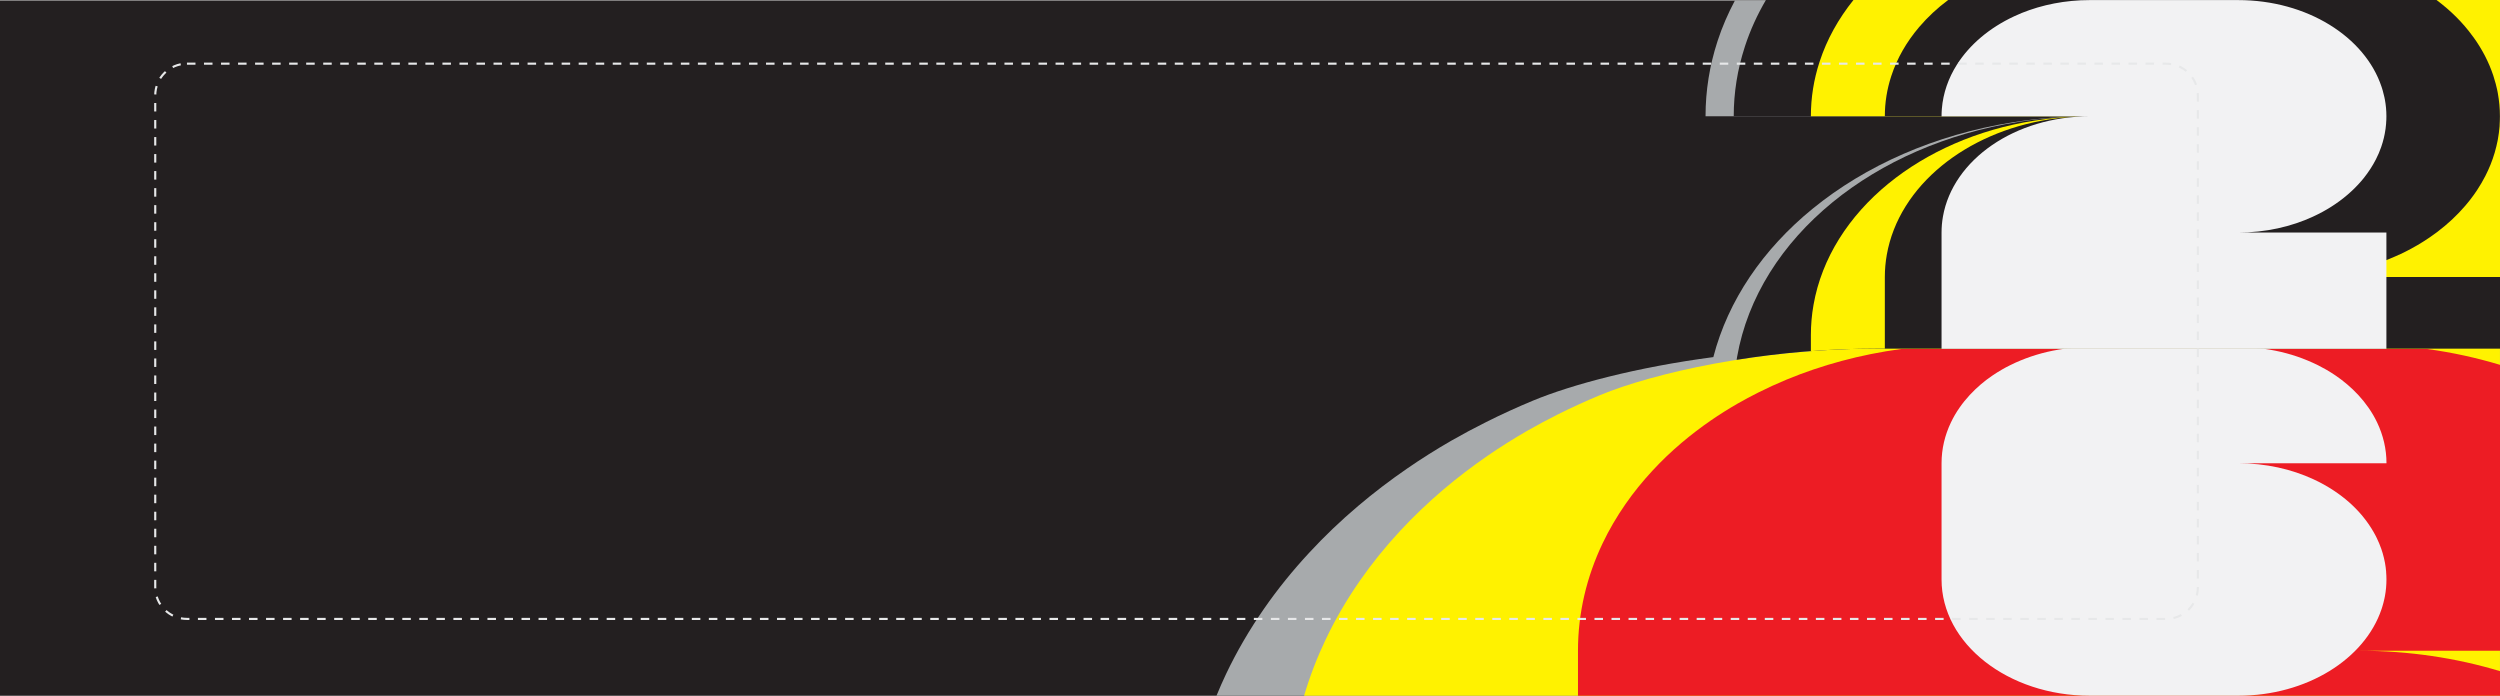
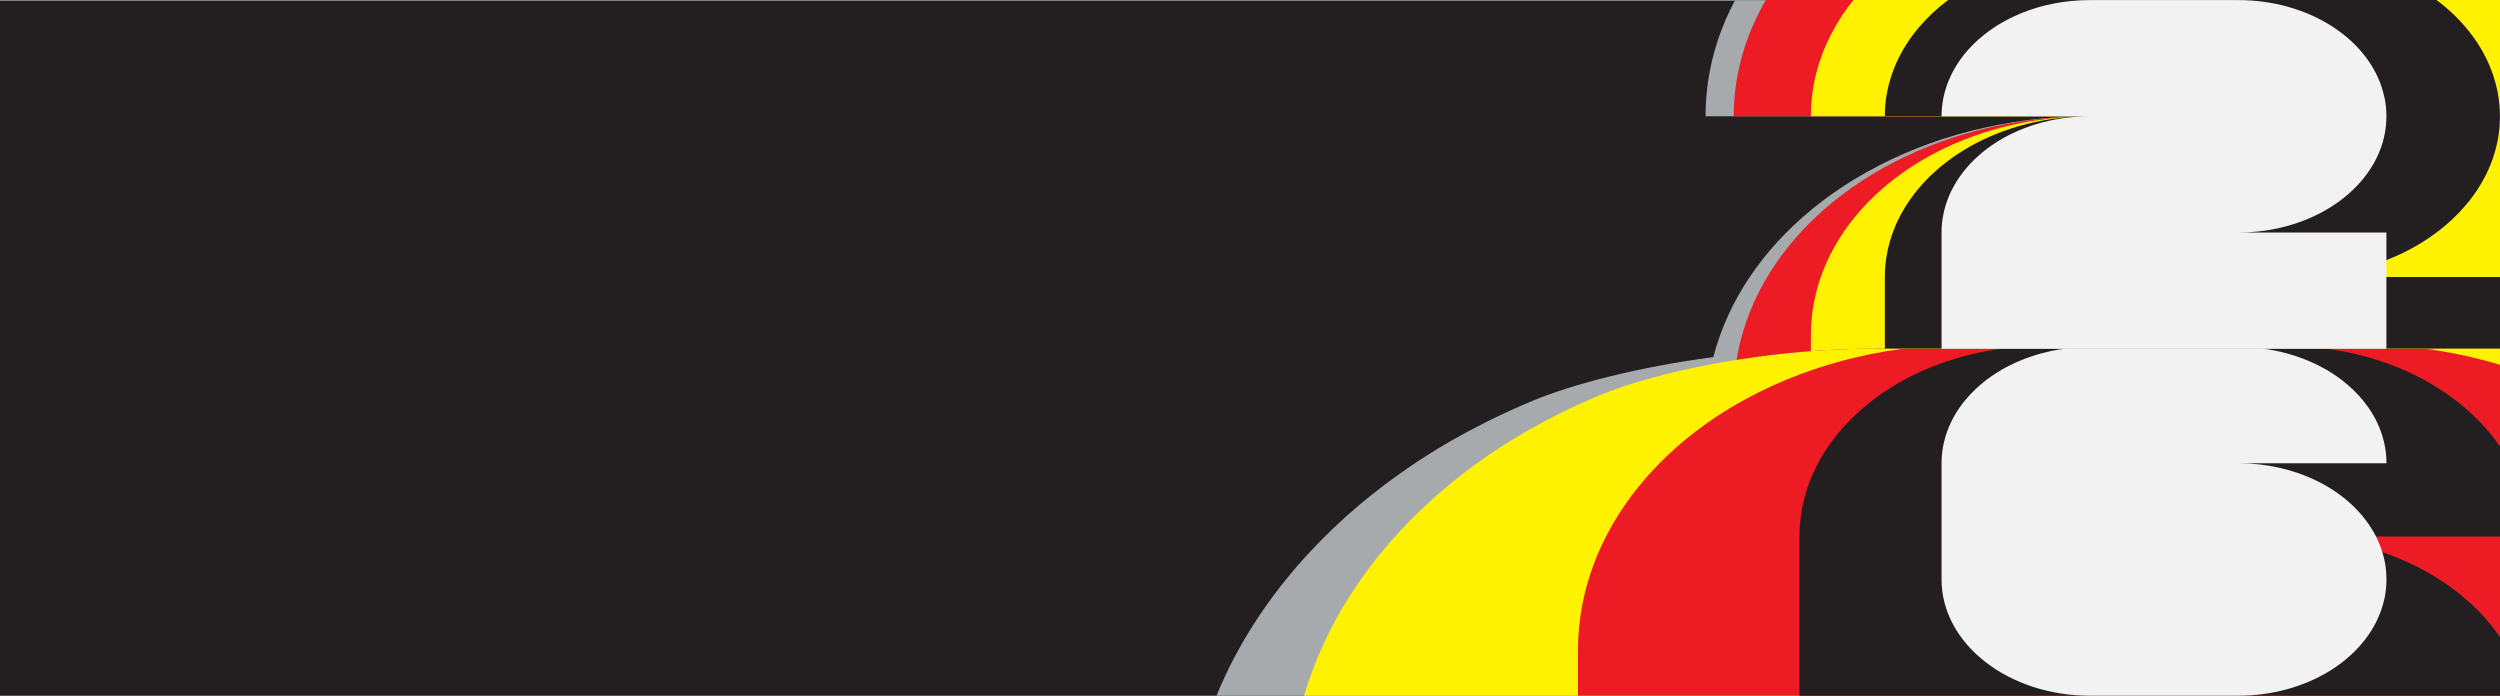
<svg xmlns="http://www.w3.org/2000/svg" id="Layer_2" viewBox="0 0 587.16 163.41">
  <defs>
-     <style>.cls-1{fill:none;stroke:#e7e8e9;stroke-dasharray:2;stroke-miterlimit:10;stroke-width:.5px;}.cls-2{fill:#231f20;}.cls-3{fill:#f2f2f3;}.cls-4{fill:#ed1c24;}.cls-5{fill:#a7aaac;}.cls-6{fill:#fff200;}</style>
+     <style>.cls-1{fill:#231f20;}.cls-2{fill:#f2f2f3;}.cls-3{fill:#ed1c24;}.cls-4{fill:#a7aaac;}.cls-5{fill:#fff200;}</style>
  </defs>
  <g id="Layer_1-2">
-     <rect class="cls-2" y=".1" width="587.16" height="163.31" />
-     <path class="cls-5" d="M587.16.1h-179.68c-1.62,3.05-3,6.21-4.06,9.46-.03.08-.05.16-.08.25-1.81,5.59-2.77,11.45-2.77,17.49h90.27c-6.18,0-12.21.48-18.04,1.41,0,0,0,0-.01,0-18.34,2.9-34.66,10.17-47.13,20.36-11.57,9.45-19.8,21.44-23.26,34.8-17.98,2.37-33.25,6.45-42.35,10.22-3.76,1.56-7.43,3.24-11,5.03-2.78,1.39-5.51,2.85-8.17,4.37-3.6,2.07-7.07,4.26-10.42,6.57-4.02,2.77-7.85,5.69-11.48,8.77-4.09,3.46-7.92,7.12-11.47,10.96-3.88,4.18-7.43,8.56-10.61,13.14-3.41,4.92-6.41,10.04-8.93,15.34-.81,1.69-1.55,3.41-2.26,5.13h301.43V.1Z" />
-     <path class="cls-6" d="M587.16,81.87h-146.63c-27.11,0-52.34,5.8-64.74,10.93-3.36,1.4-6.64,2.9-9.83,4.49-2.48,1.24-4.92,2.55-7.3,3.91-3.22,1.85-6.32,3.81-9.32,5.87-3.59,2.48-7.01,5.09-10.26,7.84-3.65,3.1-7.08,6.37-10.25,9.79-3.47,3.74-6.64,7.65-9.48,11.75-3.05,4.39-5.73,8.97-7.98,13.71-2.05,4.29-3.75,8.72-5.09,13.25h280.87v-81.54Z" />
-     <path class="cls-4" d="M587.16,157.63c-10.24-3.09-21.37-4.79-33.03-4.79h33.03v-67.15c-5.46-1.65-11.18-2.91-17.1-3.72-1.9-.08-3.8-.12-5.73-.12h-112.16c-1.9,0-3.8.04-5.68.12-9.58,1.3-18.65,3.77-26.95,7.21-2.25.94-4.45,1.94-6.58,3.01-1.66.83-3.3,1.71-4.89,2.62-2.15,1.24-4.23,2.55-6.24,3.93-2.4,1.66-4.7,3.41-6.87,5.25-2.45,2.07-4.74,4.26-6.86,6.56-2.32,2.5-4.45,5.13-6.35,7.87-2.04,2.94-3.84,6.01-5.35,9.18-3.74,7.84-5.79,16.35-5.79,25.24v10.57h216.55v-5.78Z" />
-     <path class="cls-2" d="M587.16,0h-172.41c-2.03,3.47-3.69,7.1-4.92,10.87-.02.08-.05.15-.07.23-1.68,5.18-2.57,10.61-2.57,16.21h83.65c-5.73,0-11.32.45-16.72,1.31,0,0,0,0-.01,0-16.99,2.69-32.12,9.42-43.68,18.86-11.89,9.72-19.99,22.31-22.45,36.35-.04.23-.07.45-.11.68,9.99-1.6,21.15-2.64,32.66-2.64h146.63V0Z" />
-     <path class="cls-6" d="M587.16,78.68h-30.79c11.13,0,21.61-2.18,30.79-6.03V0h-151.85c-3.53,4.4-6.24,9.25-7.93,14.43-.02.06-.04.12-.06.18-1.32,4.06-2.01,8.31-2.01,12.7h65.53c-4.49,0-8.87.35-13.1,1.03,0,0,0,0,0,0-13.31,2.11-25.16,7.38-34.22,14.78-9.31,7.61-15.66,17.48-17.59,28.48-.41,2.32-.62,4.69-.62,7.09v3.78c4.96-.38,10.06-.59,15.23-.59h146.63v-3.19Z" />
-     <path class="cls-2" d="M563.42,59.85c1.98-.92,3.87-1.94,5.65-3.06,1.1-.69,2.16-1.42,3.18-2.18.04-.03.08-.06.12-.09,2.5-1.88,4.73-3.97,6.66-6.23.67-.78,1.3-1.58,1.89-2.4.04-.05.07-.1.11-.15.24-.33.47-.66.69-1,.02-.03.04-.06.06-.09.71-1.08,1.36-2.19,1.94-3.32.44-.87.85-1.75,1.21-2.65.02-.04.03-.08.04-.11.17-.42.33-.85.48-1.28.34-.97.63-1.94.86-2.94.1-.41.19-.81.27-1.22,0-.03.01-.06.02-.1.02-.07.03-.14.04-.21,0-.03.01-.06.02-.1.18-1,.32-2.02.4-3.05,0-.03,0-.07,0-.1,0-.05,0-.1.01-.14,0-.03,0-.07,0-.1.04-.66.07-1.33.07-2.01,0-1.84-.17-3.66-.49-5.43-.05-.28-.1-.55-.16-.82-.1-.47-.21-.94-.34-1.41,0-.03-.02-.07-.03-.1-.15-.57-.32-1.13-.5-1.69-.01-.03-.02-.06-.03-.1-1.06-3.2-2.64-6.23-4.67-9.04-.02-.04-.05-.07-.08-.1,0,0,0,0,0,0-.02-.03-.05-.07-.08-.1C578.47,5.35,575.58,2.49,572.25,0h-114.7c-2.53,1.89-4.8,4-6.75,6.29-.03.04-.06.07-.09.1-2.93,3.46-5.16,7.31-6.51,11.45-.01.04-.03.09-.04.13-.97,2.98-1.48,6.11-1.48,9.33h48.16c-3.3,0-6.51.26-9.62.75,0,0,0,0,0,0-9.78,1.55-18.49,5.42-25.15,10.86-6.84,5.59-11.51,12.85-12.93,20.93-.3,1.7-.46,3.44-.46,5.21v16.81h144.48v-16.81h-48.16c8.56,0,16.59-1.75,23.56-4.83.29-.13.58-.26.86-.39Z" />
-     <path class="cls-3" d="M543.32,50.84c1.48-.68,2.9-1.45,4.23-2.3,2.73-1.73,5.11-3.78,7.07-6.06h0c.19-.23.38-.45.56-.68,1.1-1.38,2.05-2.84,2.83-4.36,0,0,0,0,0,0,.49-.95.9-1.92,1.25-2.92.24-.7.45-1.41.62-2.12.07-.28.13-.56.18-.84,0-.03.01-.06.02-.1.16-.79.27-1.6.33-2.41v-.1c.05-.54.07-1.09.07-1.64,0-1.34-.12-2.65-.36-3.93-.04-.2-.07-.4-.12-.59-.11-.52-.24-1.04-.39-1.54,0-.03-.02-.07-.03-.1-.07-.23-.14-.46-.21-.68,0-.03-.02-.06-.03-.09-3.9-11.71-17.47-20.36-33.69-20.36h-34.83c-5.76,0-11.2,1.1-15.99,3.03-.61.25-1.21.51-1.8.79,0,0,0,0,0,0-5.75,2.68-10.43,6.62-13.42,11.34-2,3.16-3.24,6.67-3.54,10.39-.05.58-.07,1.16-.07,1.75h34.83c-17.6,0-32.16,10.2-34.5,23.53-.22,1.23-.33,2.49-.33,3.77v27.3h104.48v-27.3h-34.83c6.44,0,12.48-1.37,17.66-3.77Z" />
-     <path class="cls-3" d="M560.41,134.27c.05.61.08,1.22.08,1.83,0,1.34-.12,2.65-.36,3.93-.03.2-.07.39-.12.59-.14.64-.3,1.28-.5,1.91-.06.19-.12.38-.18.56-3.94,11.69-17.53,20.31-33.67,20.31h-34.83c-19.22,0-34.83-12.23-34.83-27.3v-27.3c0-3.38.78-6.6,2.2-9.58.57-1.2,1.25-2.37,2.03-3.48.72-1.04,1.53-2.04,2.41-2.99.81-.87,1.68-1.7,2.6-2.49.82-.7,1.69-1.36,2.61-1.99.76-.52,1.55-1.02,2.37-1.49.6-.35,1.22-.68,1.86-.99.81-.41,1.64-.79,2.5-1.14,3.15-1.3,6.59-2.24,10.23-2.74.72-.03,1.43-.04,2.16-.04h42.57c.73,0,1.45.01,2.17.04,3.63.5,7.07,1.43,10.21,2.74.86.35,1.69.74,2.51,1.14.63.32,1.25.65,1.85.99.82.47,1.61.97,2.37,1.49.91.63,1.78,1.29,2.6,1.99.93.79,1.8,1.62,2.61,2.49.88.95,1.69,1.95,2.41,2.99.78,1.12,1.46,2.28,2.03,3.48,1.42,2.98,2.2,6.21,2.2,9.58h-34.83c6.47,0,12.51,1.37,17.69,3.77,1.69.78,3.29,1.67,4.78,2.66,2.49,1.65,4.69,3.57,6.5,5.7.1.12.2.24.3.36.26.32.52.64.76.97.88,1.17,1.65,2.41,2.31,3.68.08.16.16.31.23.47.39.81.73,1.63,1.03,2.47.24.69.45,1.4.62,2.12.1.4.18.8.26,1.21.12.68.21,1.36.27,2.05Z" />
-     <rect class="cls-1" x="36.46" y="14.96" width="479.74" height="130.4" rx="7.45" ry="7.45" />
+     <rect class="cls-1" y=".1" width="587.16" height="163.31" />
+     <path class="cls-4" d="M587.16.1h-179.68c-1.62,3.05-3,6.21-4.06,9.46-.03.08-.05.16-.08.25-1.81,5.59-2.77,11.45-2.77,17.49h90.27c-6.18,0-12.21.48-18.04,1.41,0,0,0,0-.01,0-18.34,2.9-34.66,10.17-47.13,20.36-11.57,9.45-19.8,21.44-23.26,34.8-17.98,2.37-33.25,6.45-42.35,10.22-3.76,1.56-7.43,3.24-11,5.03-2.78,1.39-5.51,2.85-8.17,4.37-3.6,2.07-7.07,4.26-10.42,6.57-4.02,2.77-7.85,5.69-11.48,8.77-4.09,3.46-7.92,7.12-11.47,10.96-3.88,4.18-7.43,8.56-10.61,13.14-3.41,4.92-6.41,10.04-8.93,15.34-.81,1.69-1.55,3.41-2.26,5.13h301.43V.1Z" />
+     <path class="cls-5" d="M587.16,81.87h-146.63c-27.11,0-52.34,5.8-64.74,10.93-3.36,1.4-6.64,2.9-9.83,4.49-2.48,1.24-4.92,2.55-7.3,3.91-3.22,1.85-6.32,3.81-9.32,5.87-3.59,2.48-7.01,5.09-10.26,7.84-3.65,3.1-7.08,6.37-10.25,9.79-3.47,3.74-6.64,7.65-9.48,11.75-3.05,4.39-5.73,8.97-7.98,13.71-2.05,4.29-3.75,8.72-5.09,13.25h280.87v-81.54Z" />
+     <path class="cls-3" d="M587.16,157.63c-10.24-3.09-21.37-4.79-33.03-4.79h33.03v-67.15c-5.46-1.65-11.18-2.91-17.1-3.72-1.9-.08-3.8-.12-5.73-.12h-112.16c-1.9,0-3.8.04-5.68.12-9.58,1.3-18.65,3.77-26.95,7.21-2.25.94-4.45,1.94-6.58,3.01-1.66.83-3.3,1.71-4.89,2.62-2.15,1.24-4.23,2.55-6.24,3.93-2.4,1.66-4.7,3.41-6.87,5.25-2.45,2.07-4.74,4.26-6.86,6.56-2.32,2.5-4.45,5.13-6.35,7.87-2.04,2.94-3.84,6.01-5.35,9.18-3.74,7.84-5.79,16.35-5.79,25.24v10.57h216.55v-5.78Z" />
+     <path class="cls-1" d="M587.16,149.66c-.36-.53-.73-1.04-1.11-1.56-.4-.54-.82-1.07-1.25-1.59-.16-.2-.33-.4-.5-.6-2.98-3.5-6.57-6.65-10.66-9.35-2.44-1.62-5.06-3.08-7.83-4.36-8.49-3.93-18.4-6.18-29-6.18h50.36v-21.12c-.07-.1-.13-.2-.2-.29-1.18-1.7-2.5-3.33-3.95-4.89-1.32-1.43-2.75-2.79-4.27-4.08-1.35-1.15-2.77-2.23-4.27-3.27-1.24-.86-2.54-1.67-3.88-2.45-.99-.57-2-1.11-3.04-1.63-1.33-.67-2.7-1.29-4.11-1.87-5.16-2.14-10.79-3.67-16.74-4.48-1.18-.05-2.37-.07-3.56-.07h-69.78c-1.18,0-2.36.02-3.54.07-5.96.81-11.6,2.34-16.77,4.48-1.4.58-2.77,1.21-4.1,1.87-1.04.52-2.05,1.06-3.04,1.63-1.34.77-2.63,1.59-3.88,2.45-1.5,1.03-2.92,2.12-4.27,3.27-1.52,1.29-2.95,2.65-4.27,4.08-1.45,1.56-2.77,3.19-3.95,4.89-1.27,1.83-2.39,3.74-3.33,5.71-2.33,4.88-3.6,10.17-3.6,15.7v37.38h164.55v-13.75Z" />
+     <path class="cls-3" d="M587.16,0h-172.41c-2.03,3.47-3.69,7.1-4.92,10.87-.02.08-.05.15-.07.23-1.68,5.18-2.57,10.61-2.57,16.21h83.65c-5.73,0-11.32.45-16.72,1.31,0,0,0,0-.01,0-16.99,2.69-32.12,9.42-43.68,18.86-11.89,9.72-19.99,22.31-22.45,36.35-.04.23-.07.45-.11.68,9.99-1.6,21.15-2.64,32.66-2.64h146.63V0Z" />
+     <path class="cls-5" d="M587.16,78.68h-30.79c11.13,0,21.61-2.18,30.79-6.03V0h-151.85c-3.53,4.4-6.24,9.25-7.93,14.43-.02.06-.04.12-.06.18-1.32,4.06-2.01,8.31-2.01,12.7h65.53c-4.49,0-8.87.35-13.1,1.03,0,0,0,0,0,0-13.31,2.11-25.16,7.38-34.22,14.78-9.31,7.61-15.66,17.48-17.59,28.48-.41,2.32-.62,4.69-.62,7.09v3.78c4.96-.38,10.06-.59,15.23-.59h146.63v-3.19Z" />
+     <path class="cls-1" d="M563.42,59.85c1.98-.92,3.87-1.94,5.65-3.06,1.1-.69,2.16-1.42,3.18-2.18.04-.03.08-.06.12-.09,2.5-1.88,4.73-3.97,6.66-6.23.67-.78,1.3-1.58,1.89-2.4.04-.05.07-.1.11-.15.24-.33.47-.66.69-1,.02-.03.04-.06.06-.09.71-1.08,1.36-2.19,1.94-3.32.44-.87.85-1.75,1.21-2.65.02-.04.03-.08.04-.11.17-.42.33-.85.48-1.28.34-.97.63-1.94.86-2.94.1-.41.19-.81.27-1.22,0-.03.01-.06.02-.1.02-.07.03-.14.04-.21,0-.03.01-.06.02-.1.18-1,.32-2.02.4-3.05,0-.03,0-.07,0-.1,0-.05,0-.1.01-.14,0-.03,0-.07,0-.1.04-.66.07-1.33.07-2.01,0-1.84-.17-3.66-.49-5.43-.05-.28-.1-.55-.16-.82-.1-.47-.21-.94-.34-1.41,0-.03-.02-.07-.03-.1-.15-.57-.32-1.13-.5-1.69-.01-.03-.02-.06-.03-.1-1.06-3.2-2.64-6.23-4.67-9.04-.02-.04-.05-.07-.08-.1,0,0,0,0,0,0-.02-.03-.05-.07-.08-.1C578.47,5.35,575.58,2.49,572.25,0h-114.7c-2.53,1.89-4.8,4-6.75,6.29-.03.04-.06.07-.09.1-2.93,3.46-5.16,7.31-6.51,11.45-.01.04-.03.09-.04.13-.97,2.98-1.48,6.11-1.48,9.33h48.16c-3.3,0-6.51.26-9.62.75,0,0,0,0,0,0-9.78,1.55-18.49,5.42-25.15,10.86-6.84,5.59-11.51,12.85-12.93,20.93-.3,1.7-.46,3.44-.46,5.21v16.81h144.48v-16.81h-48.16c8.56,0,16.59-1.75,23.56-4.83.29-.13.58-.26.86-.39Z" />
+     <path class="cls-2" d="M543.32,50.84c1.48-.68,2.9-1.45,4.23-2.3,2.73-1.73,5.11-3.78,7.07-6.06h0c.19-.23.38-.45.56-.68,1.1-1.38,2.05-2.84,2.83-4.36,0,0,0,0,0,0,.49-.95.9-1.92,1.25-2.92.24-.7.45-1.41.62-2.12.07-.28.13-.56.18-.84,0-.03.01-.06.02-.1.16-.79.27-1.6.33-2.41v-.1c.05-.54.07-1.09.07-1.64,0-1.34-.12-2.65-.36-3.93-.04-.2-.07-.4-.12-.59-.11-.52-.24-1.04-.39-1.54,0-.03-.02-.07-.03-.1-.07-.23-.14-.46-.21-.68,0-.03-.02-.06-.03-.09-3.9-11.71-17.47-20.36-33.69-20.36h-34.83c-5.76,0-11.2,1.1-15.99,3.03-.61.25-1.21.51-1.8.79,0,0,0,0,0,0-5.75,2.68-10.43,6.62-13.42,11.34-2,3.16-3.24,6.67-3.54,10.39-.05.58-.07,1.16-.07,1.75h34.83c-17.6,0-32.16,10.2-34.5,23.53-.22,1.23-.33,2.49-.33,3.77v27.3h104.48v-27.3h-34.83c6.44,0,12.48-1.37,17.66-3.77Z" />
+     <path class="cls-2" d="M560.41,134.27c.05.61.08,1.22.08,1.83,0,1.34-.12,2.65-.36,3.93-.03.2-.07.39-.12.59-.14.64-.3,1.28-.5,1.91-.06.19-.12.38-.18.56-3.94,11.69-17.53,20.31-33.67,20.31h-34.83c-19.22,0-34.83-12.23-34.83-27.3v-27.3c0-3.38.78-6.6,2.2-9.58.57-1.2,1.25-2.37,2.03-3.48.72-1.04,1.53-2.04,2.41-2.99.81-.87,1.68-1.7,2.6-2.49.82-.7,1.69-1.36,2.61-1.99.76-.52,1.55-1.02,2.37-1.49.6-.35,1.22-.68,1.86-.99.81-.41,1.64-.79,2.5-1.14,3.15-1.3,6.59-2.24,10.23-2.74.72-.03,1.43-.04,2.16-.04h42.57c.73,0,1.45.01,2.17.04,3.63.5,7.07,1.43,10.21,2.74.86.35,1.69.74,2.51,1.14.63.32,1.25.65,1.85.99.82.47,1.61.97,2.37,1.49.91.63,1.78,1.29,2.6,1.99.93.79,1.8,1.62,2.61,2.49.88.95,1.69,1.95,2.41,2.99.78,1.12,1.46,2.28,2.03,3.48,1.42,2.98,2.2,6.21,2.2,9.58h-34.83c6.47,0,12.51,1.37,17.69,3.77,1.69.78,3.29,1.67,4.78,2.66,2.49,1.65,4.69,3.57,6.5,5.7.1.12.2.24.3.36.26.32.52.64.76.97.88,1.17,1.65,2.41,2.31,3.68.08.16.16.31.23.47.39.81.73,1.63,1.03,2.47.24.69.45,1.4.62,2.12.1.4.18.8.26,1.21.12.68.21,1.36.27,2.05Z" />
  </g>
</svg>
